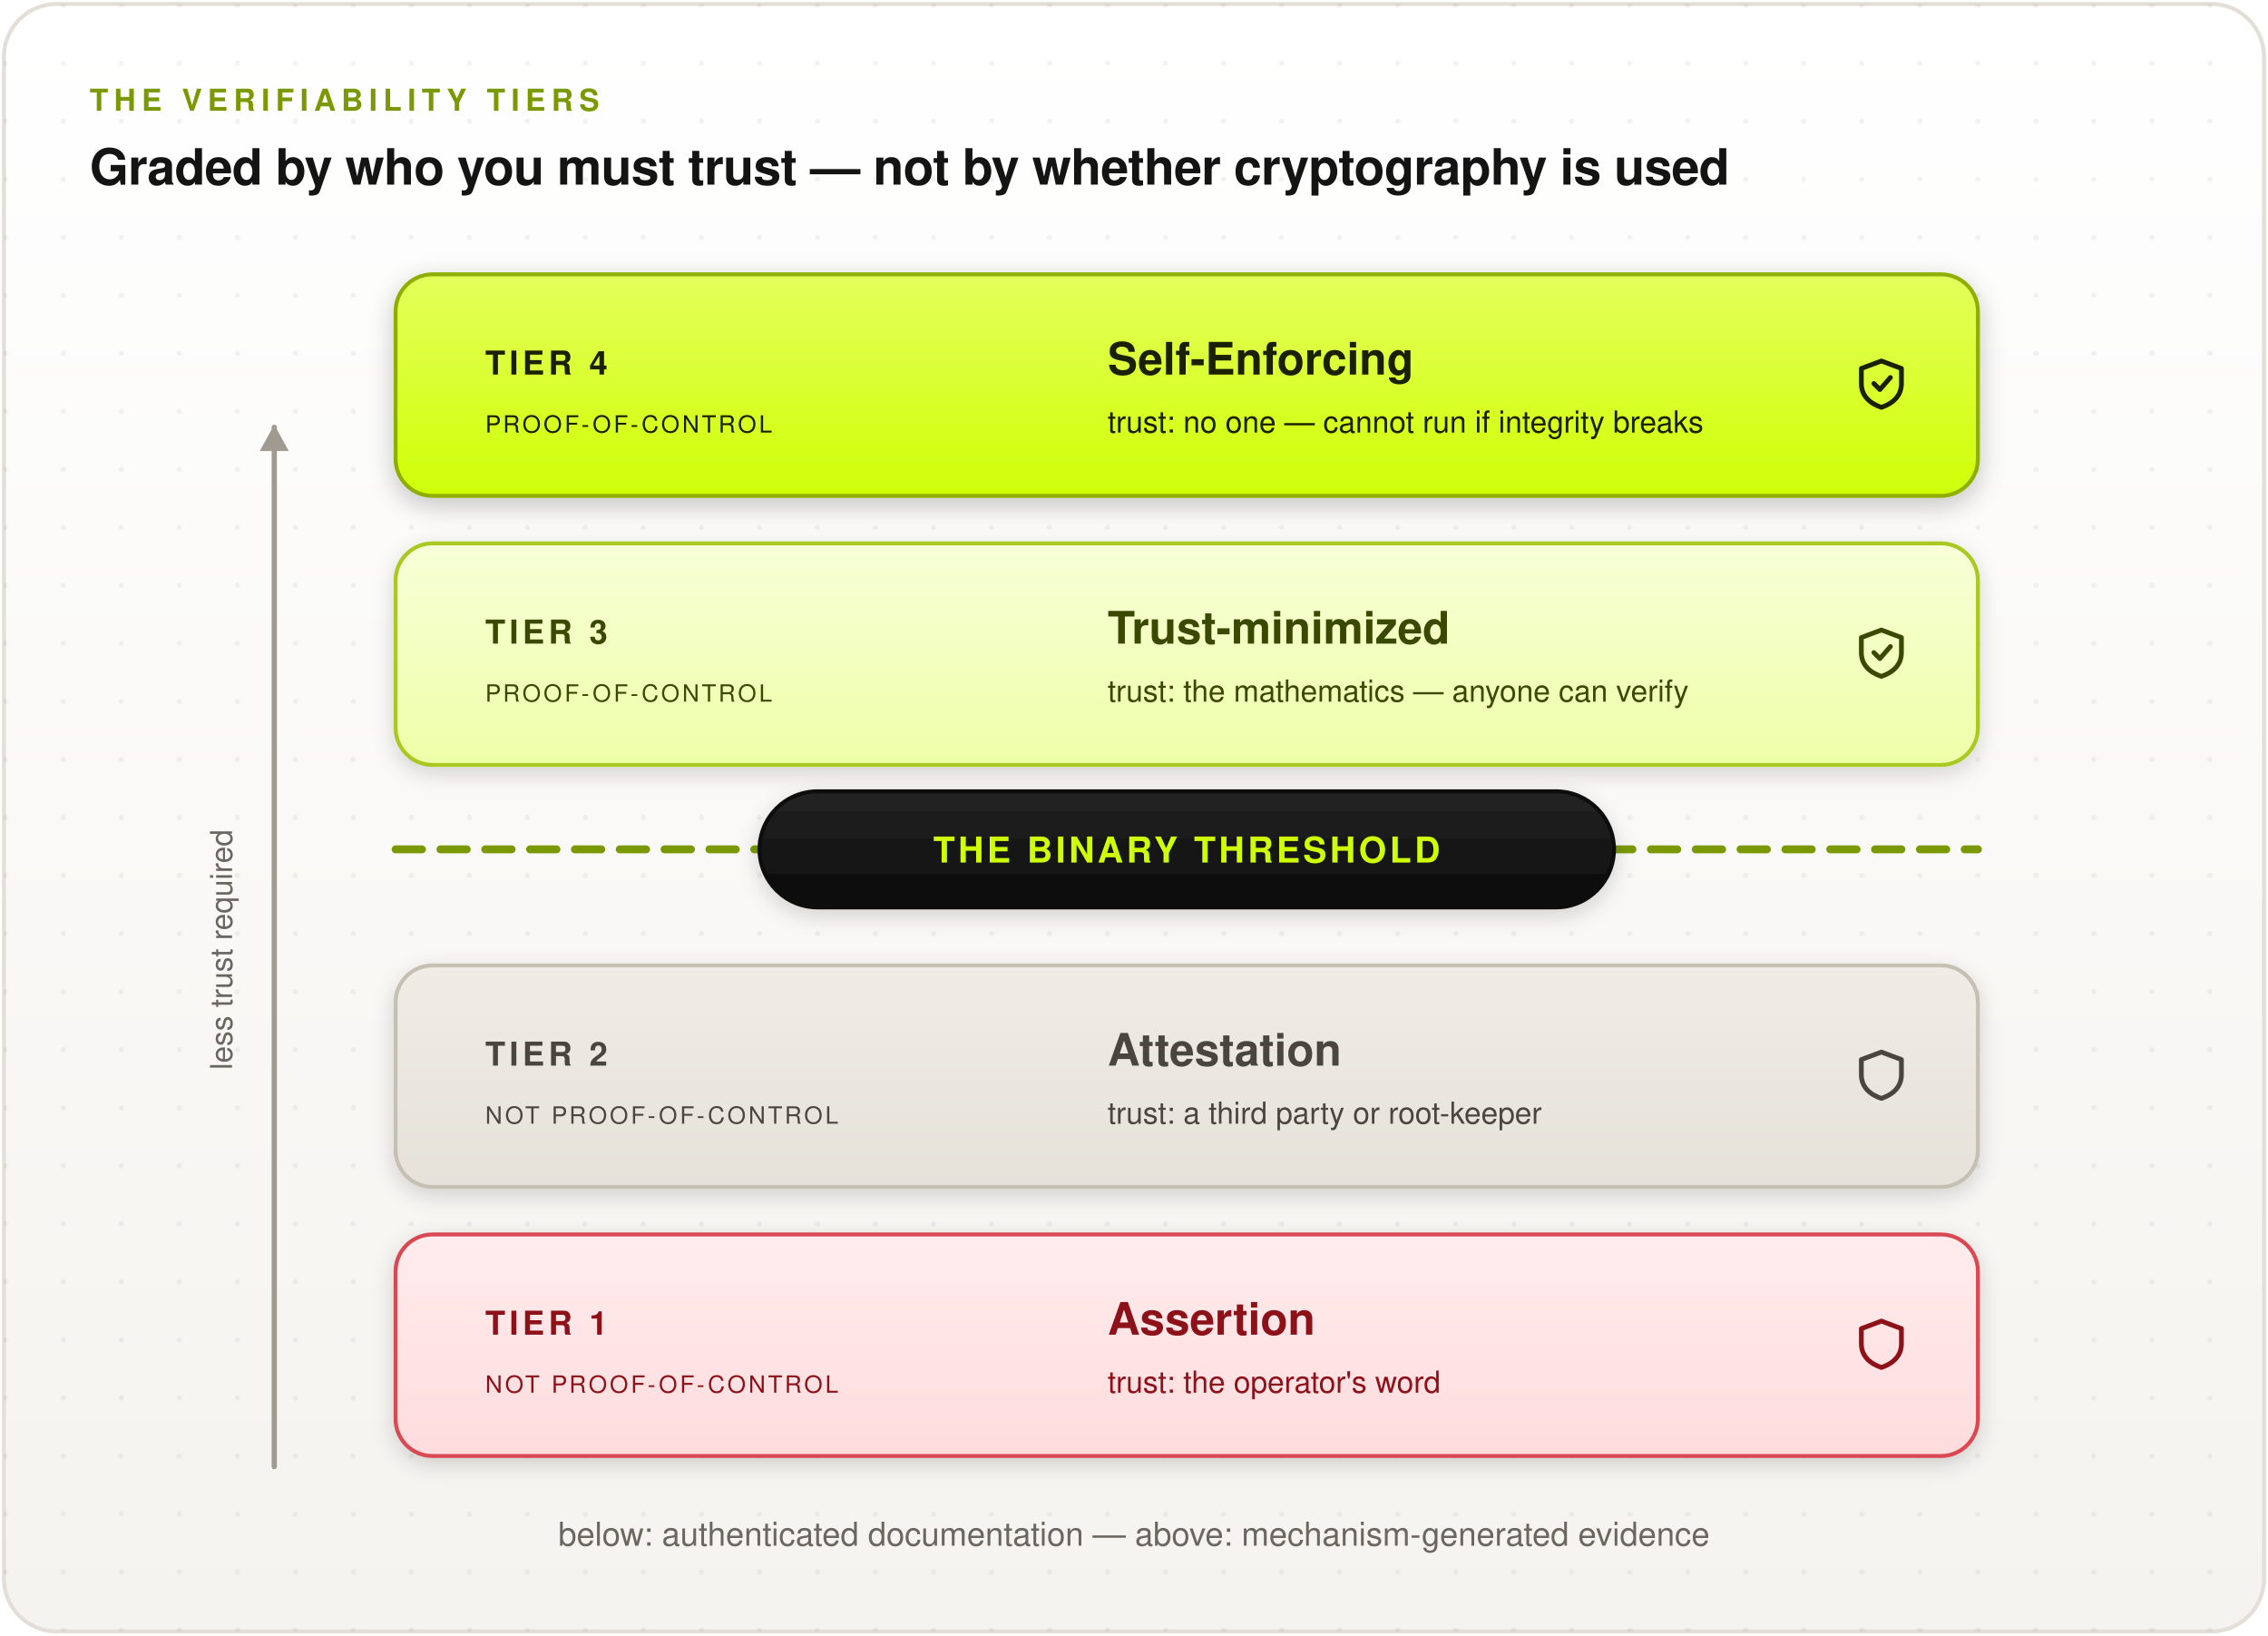
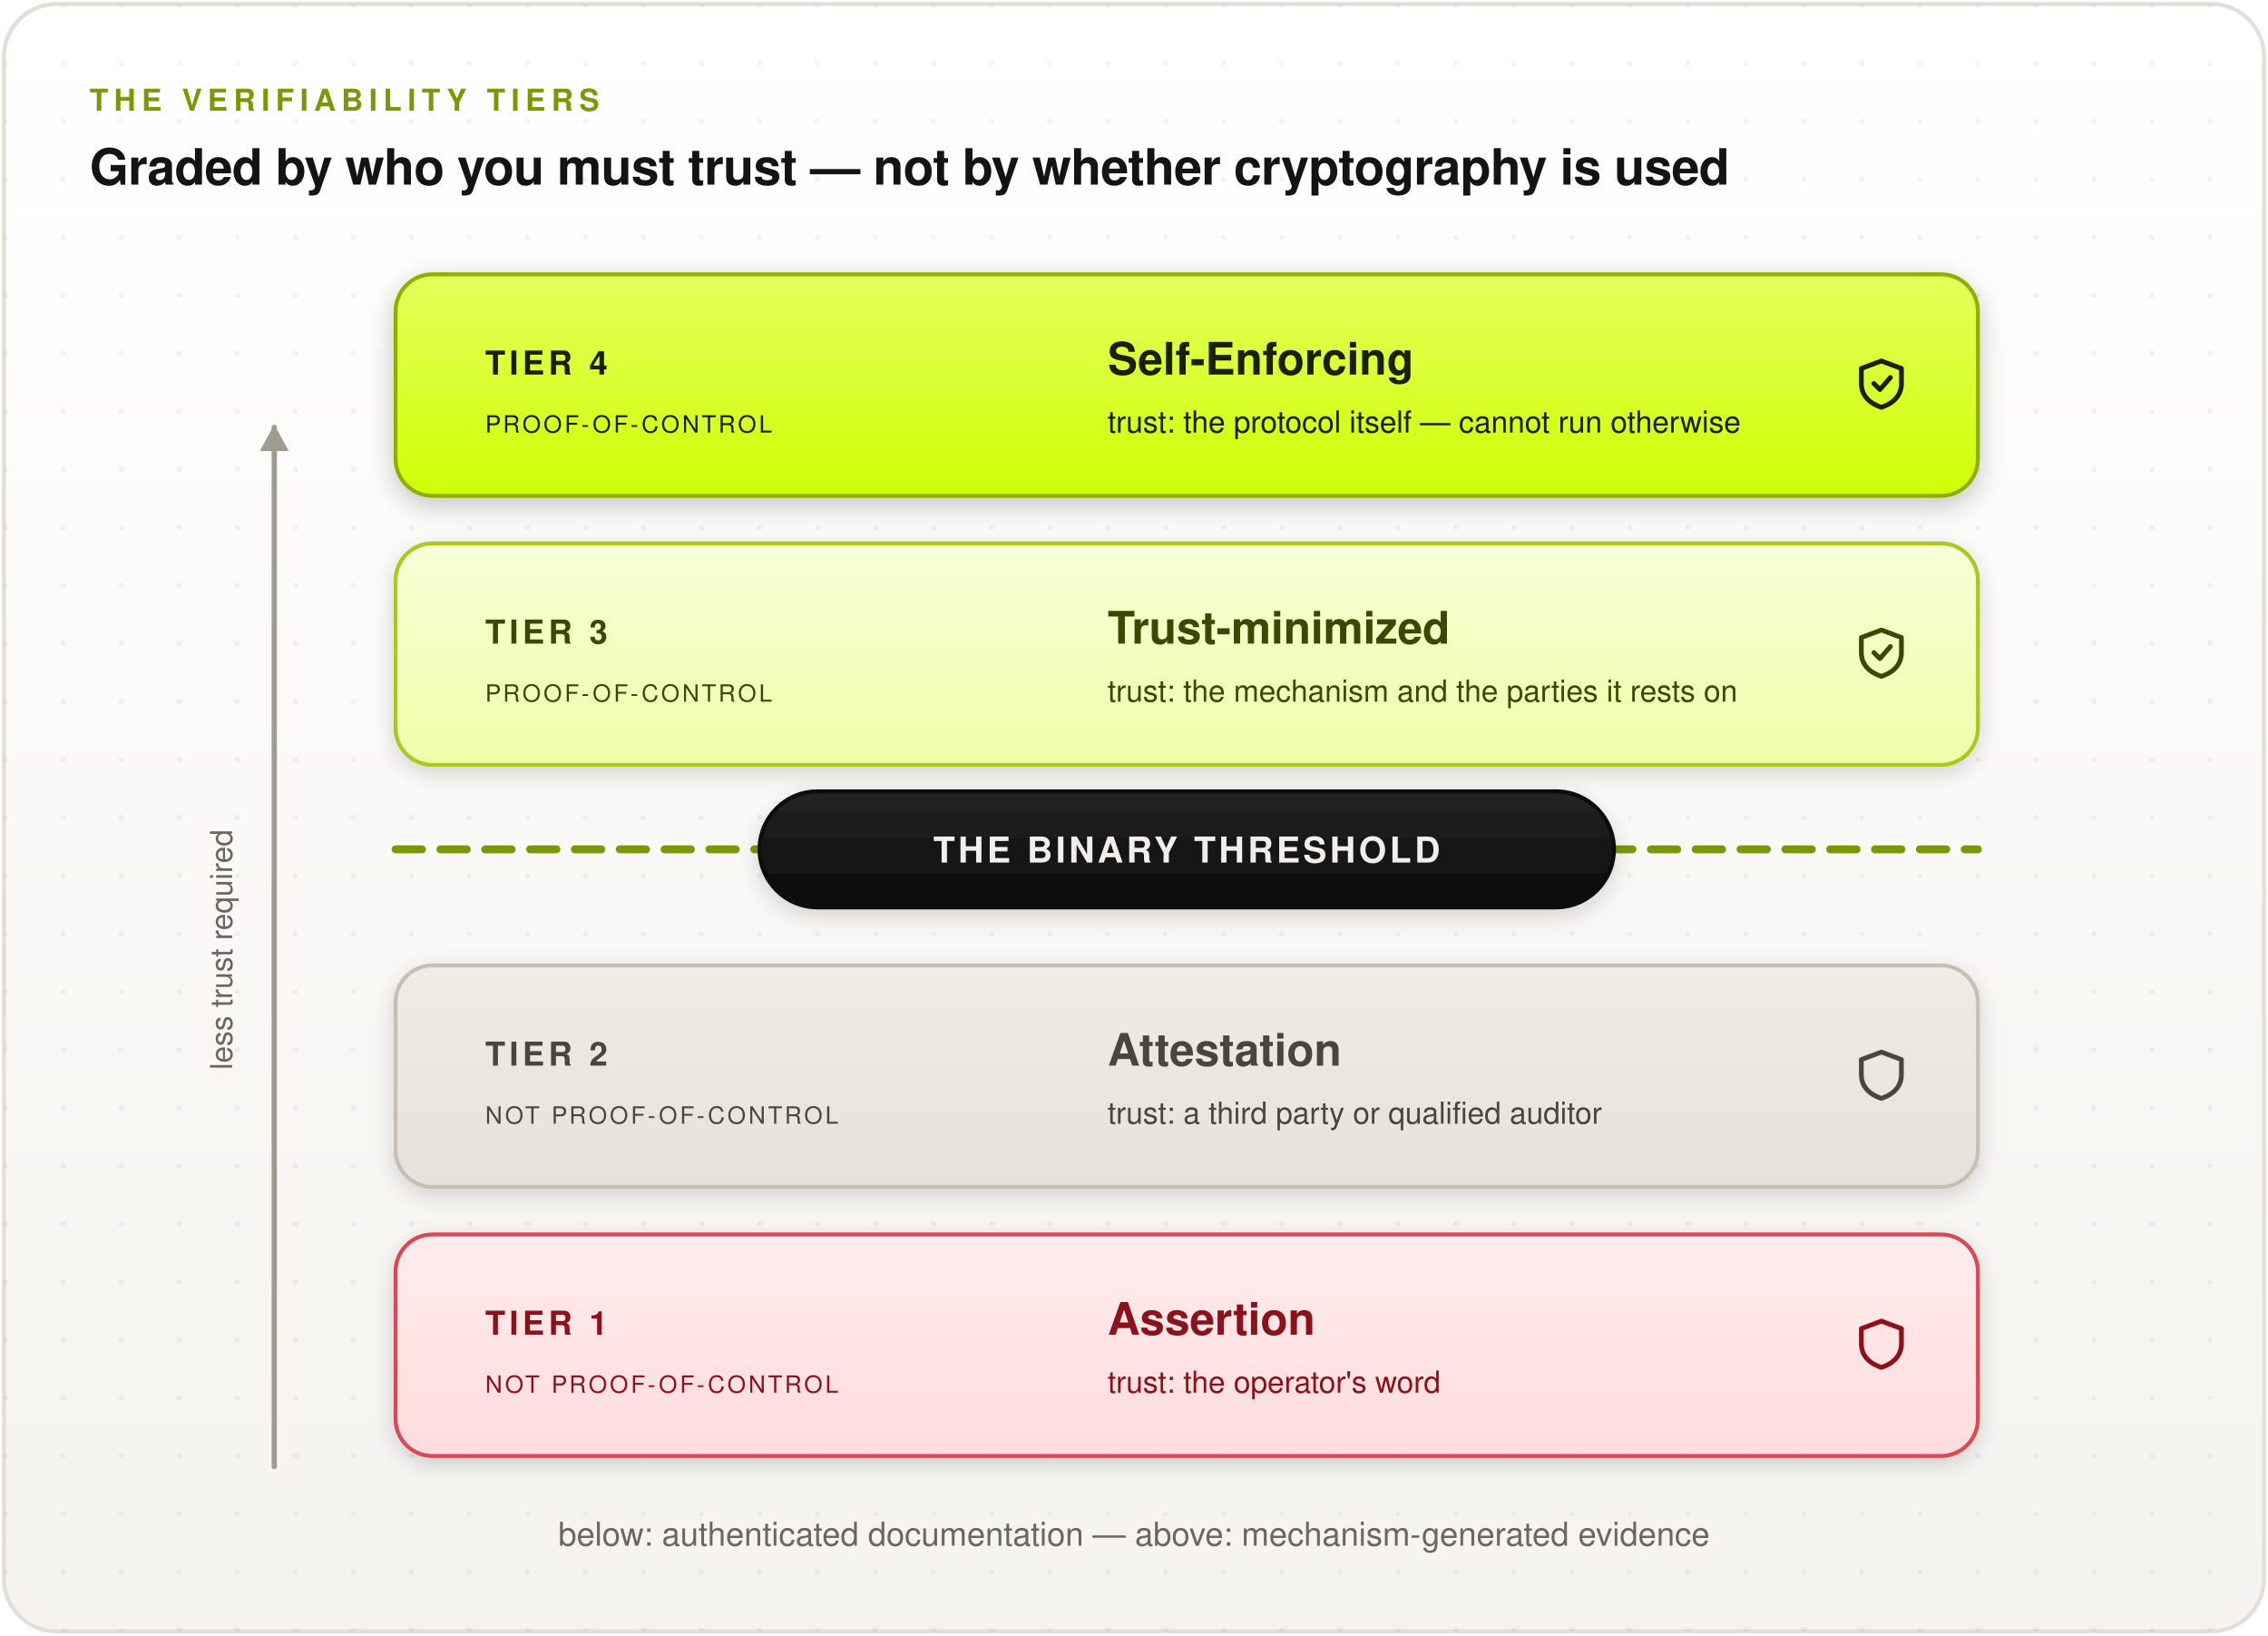
<svg xmlns="http://www.w3.org/2000/svg" width="860" height="620" viewBox="0 0 860 620" font-family="Montserrat,'Source Sans 3',-apple-system,'Segoe UI',Helvetica,Arial,sans-serif">
  <defs>
    <linearGradient id="gPanel" x1="0" y1="0" x2="0" y2="1">
      <stop offset="0" stop-color="#ffffff" />
      <stop offset="1" stop-color="#f5f3ef" />
    </linearGradient>
    <linearGradient id="gCard" x1="0" y1="0" x2="0" y2="1">
      <stop offset="0" stop-color="#ffffff" />
      <stop offset="1" stop-color="#f8f6f3" />
    </linearGradient>
    <linearGradient id="gWarm" x1="0" y1="0" x2="0" y2="1">
      <stop offset="0" stop-color="#efece6" />
      <stop offset="1" stop-color="#e6e2da" />
    </linearGradient>
    <linearGradient id="gLime" x1="0" y1="0" x2="0" y2="1">
      <stop offset="0" stop-color="#e4ff5c" />
      <stop offset="1" stop-color="#cfff04" />
    </linearGradient>
    <linearGradient id="gTint" x1="0" y1="0" x2="0" y2="1">
      <stop offset="0" stop-color="#f8ffd8" />
      <stop offset="1" stop-color="#eeffa8" />
    </linearGradient>
    <linearGradient id="gRed" x1="0" y1="0" x2="0" y2="1">
      <stop offset="0" stop-color="#ffeced" />
      <stop offset="1" stop-color="#ffdcde" />
    </linearGradient>
    <linearGradient id="gInk" x1="0" y1="0" x2="0" y2="1">
      <stop offset="0" stop-color="#242424" />
      <stop offset="1" stop-color="#0a0a0a" />
    </linearGradient>
    <linearGradient id="gGate" x1="0" y1="0" x2="0" y2="1">
      <stop offset="0" stop-color="#242424" />
      <stop offset="1" stop-color="#0a0a0a" />
    </linearGradient>
    <filter id="fShadow" x="-30%" y="-30%" width="160%" height="170%">
      <feDropShadow dx="0" dy="2.5" stdDeviation="4" flood-color="#000000" flood-opacity="0.16" />
    </filter>
    <filter id="fGlow" x="-60%" y="-60%" width="220%" height="220%">
      <feDropShadow dx="0" dy="3" stdDeviation="5" flood-color="#000000" flood-opacity="0.22" />
    </filter>
    <pattern id="pGrid" width="22" height="22" patternUnits="userSpaceOnUse">
      <circle cx="2" cy="2" r="1" fill="#0a0a0a" opacity="0.05" />
    </pattern>
  </defs>
  <rect x="1.5" y="1.5" width="857" height="617" rx="20" fill="url(#gPanel)" stroke="#e3ded7" stroke-width="1.5" />
  <rect x="1.5" y="1.5" width="857" height="617" rx="20" fill="url(#pGrid)" />
  <text x="34" y="42" font-size="11.5" font-weight="700" letter-spacing="2.2" fill="#7a9900">THE VERIFIABILITY TIERS</text>
  <text x="34" y="70" font-size="19" font-weight="700" letter-spacing="-0.2" fill="#141414">Graded by who you must trust — not by whether cryptography is used</text>
  <rect x="150" y="104" width="600" height="84" rx="14" fill="url(#gLime)" stroke="#8fae00" stroke-width="1.5" filter="url(#fGlow)" />
  <text x="184" y="142" font-size="12.5" fill="#1a2000" text-anchor="start" font-weight="700" letter-spacing="1.5">TIER 4</text>
  <text x="184" y="164" font-size="9" fill="#1a2000" text-anchor="start" letter-spacing="1.0">PROOF-OF-CONTROL</text>
  <text x="420" y="142" font-size="17" fill="#1a2000" text-anchor="start" font-weight="700">Self-Enforcing</text>
-   <text x="420" y="164" font-size="11.5" fill="#1a2000" text-anchor="start">trust: no one — cannot run if integrity breaks</text>
+   <text x="420" y="164" font-size="11.5" fill="#1a2000" text-anchor="start">trust: the protocol itself — cannot run otherwise</text>
  <g transform="translate(702,134) scale(0.95)" fill="none" stroke="#1a2000" stroke-width="1.9" stroke-linecap="round" stroke-linejoin="round">
    <path d="M12 3 L20 6 V12 C20 17 16.5 20 12 21.5 C7.5 20 4 17 4 12 V6 Z" />
    <path d="M9 12 L11.4 14.4 L15.6 9.6" />
  </g>
  <rect x="150" y="206" width="600" height="84" rx="14" fill="url(#gTint)" stroke="#a9c920" stroke-width="1.5" filter="url(#fShadow)" />
  <text x="184" y="244" font-size="12.5" fill="#3a4900" text-anchor="start" font-weight="700" letter-spacing="1.5">TIER 3</text>
  <text x="184" y="266" font-size="9" fill="#3a4900" text-anchor="start" letter-spacing="1.0">PROOF-OF-CONTROL</text>
  <text x="420" y="244" font-size="17" fill="#3a4900" text-anchor="start" font-weight="700">Trust-minimized</text>
-   <text x="420" y="266" font-size="11.5" fill="#3a4900" text-anchor="start">trust: the mathematics — anyone can verify</text>
+   <text x="420" y="266" font-size="11.5" fill="#3a4900" text-anchor="start">trust: the mechanism and the parties it rests on</text>
  <g transform="translate(702,236) scale(0.95)" fill="none" stroke="#3a4900" stroke-width="1.9" stroke-linecap="round" stroke-linejoin="round">
    <path d="M12 3 L20 6 V12 C20 17 16.5 20 12 21.5 C7.5 20 4 17 4 12 V6 Z" />
    <path d="M9 12 L11.4 14.4 L15.6 9.6" />
  </g>
  <rect x="150" y="366" width="600" height="84" rx="14" fill="url(#gWarm)" stroke="#c6bfb4" stroke-width="1.5" filter="url(#fShadow)" />
  <text x="184" y="404" font-size="12.5" fill="#4a463f" text-anchor="start" font-weight="700" letter-spacing="1.5">TIER 2</text>
  <text x="184" y="426" font-size="9" fill="#4a463f" text-anchor="start" letter-spacing="1.0">NOT PROOF-OF-CONTROL</text>
  <text x="420" y="404" font-size="17" fill="#4a463f" text-anchor="start" font-weight="700">Attestation</text>
-   <text x="420" y="426" font-size="11.5" fill="#4a463f" text-anchor="start">trust: a third party or root-keeper</text>
+   <text x="420" y="426" font-size="11.5" fill="#4a463f" text-anchor="start">trust: a third party or qualified auditor</text>
  <g transform="translate(702,396) scale(0.95)" fill="none" stroke="#4a463f" stroke-width="1.9" stroke-linecap="round" stroke-linejoin="round">
    <path d="M12 3 L20 6 V12 C20 17 16.5 20 12 21.5 C7.5 20 4 17 4 12 V6 Z" />
  </g>
  <rect x="150" y="468" width="600" height="84" rx="14" fill="url(#gRed)" stroke="#d94a52" stroke-width="1.5" filter="url(#fShadow)" />
  <text x="184" y="506" font-size="12.5" fill="#8c1119" text-anchor="start" font-weight="700" letter-spacing="1.5">TIER 1</text>
  <text x="184" y="528" font-size="9" fill="#8c1119" text-anchor="start" letter-spacing="1.0">NOT PROOF-OF-CONTROL</text>
  <text x="420" y="506" font-size="17" fill="#8c1119" text-anchor="start" font-weight="700">Assertion</text>
  <text x="420" y="528" font-size="11.5" fill="#8c1119" text-anchor="start">trust: the operator's word</text>
  <g transform="translate(702,498) scale(0.95)" fill="none" stroke="#8c1119" stroke-width="1.9" stroke-linecap="round" stroke-linejoin="round">
    <path d="M12 3 L20 6 V12 C20 17 16.5 20 12 21.5 C7.5 20 4 17 4 12 V6 Z" />
  </g>
  <line x1="104" y1="556" x2="104" y2="162" stroke="#a09a91" stroke-width="2" stroke-linecap="round" />
  <polygon points="104,161 98.5,171 109.5,171" fill="#a09a91" />
  <text x="88" y="360" font-size="11.5" fill="#6b665f" text-anchor="middle" transform="rotate(-90 88 360)">less trust required</text>
  <line x1="150" y1="322" x2="750" y2="322" stroke="#7a9900" stroke-width="3" stroke-dasharray="10 7" stroke-linecap="round" />
  <rect x="288" y="300" width="324" height="44" rx="22" fill="url(#gInk)" stroke="#0a0a0a" stroke-width="1.5" filter="url(#fShadow)" />
-   <text x="450" y="327" font-size="13.5" fill="#cfff04" text-anchor="middle" font-weight="700" letter-spacing="1.2">THE BINARY THRESHOLD</text>
+   <text x="450" y="327" font-size="13.5" fill="#f0edea" text-anchor="middle" font-weight="700" letter-spacing="1.2">THE BINARY THRESHOLD</text>
  <text x="430.0" y="586" font-size="12.5" fill="#6b665f" text-anchor="middle">below: authenticated documentation — above: mechanism-generated evidence</text>
</svg>
